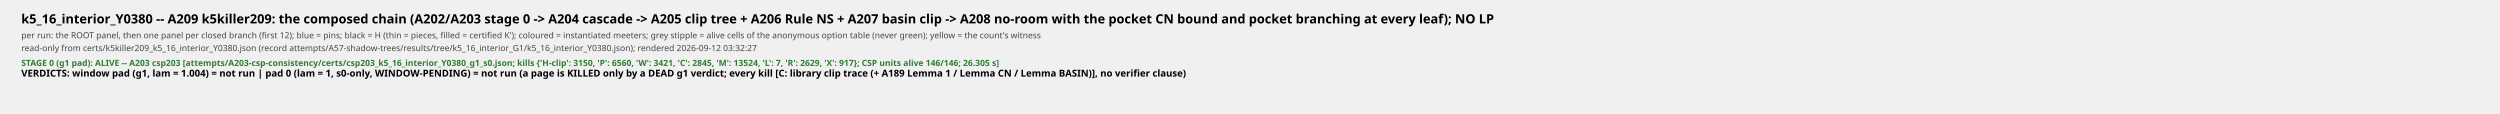
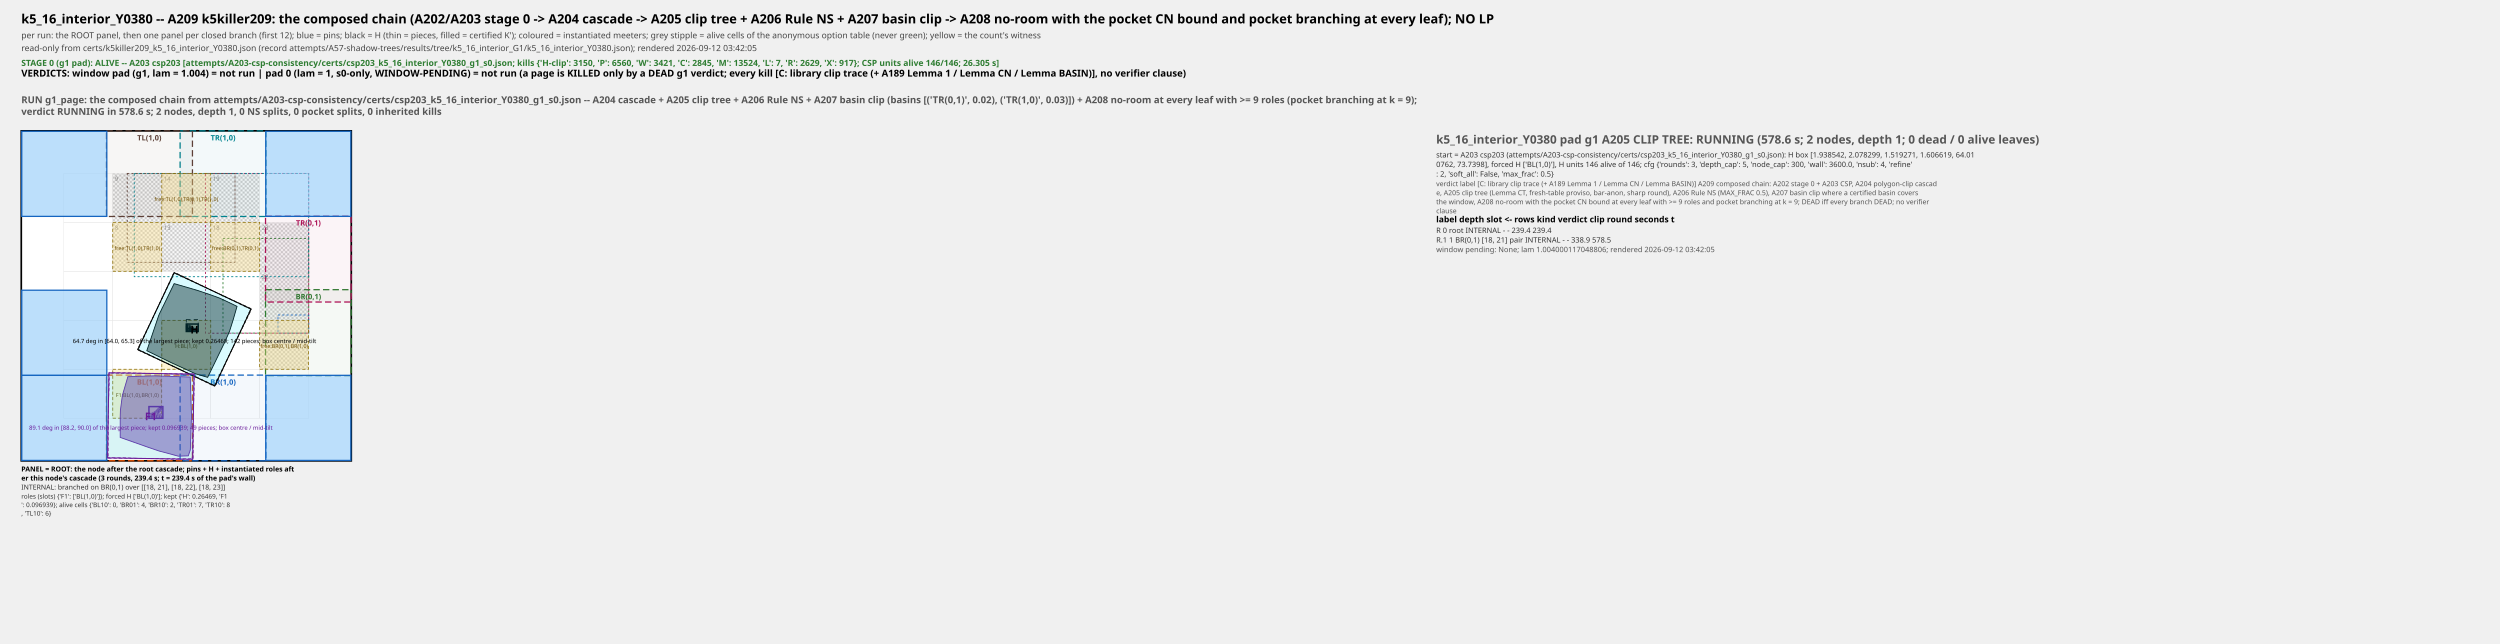
- <svg xmlns="http://www.w3.org/2000/svg" width="2350" height="107" font-family="Segoe UI, sans-serif" style="background:#fff">
+ <svg xmlns="http://www.w3.org/2000/svg" width="2350" height="605" font-family="Segoe UI, sans-serif" style="background:#fff">
  <defs>
    <pattern id="stipple" width="4" height="4" patternUnits="userSpaceOnUse">
      <rect width="4" height="4" fill="#f2f2f2" />
      <circle cx="1" cy="1" r="0.7" fill="#999" />
      <circle cx="3" cy="3" r="0.7" fill="#999" />
    </pattern>
  </defs>
  <text x="20.0" y="22.0" font-size="12" fill="#000" text-anchor="start" font-weight="bold">k5_16_interior_Y0380 -- A209 k5killer209: the composed chain (A202/A203 stage 0 -&gt; A204 cascade -&gt; A205 clip tree + A206 Rule NS + A207 basin clip -&gt; A208 no-room with the pocket CN bound and pocket branching at every leaf); NO LP</text>
  <text x="20.0" y="36.0" font-size="8" fill="#444" text-anchor="start">per run: the ROOT panel, then one panel per closed branch (first 12); blue = pins; black = H (thin = pieces, filled = certified K'); coloured = instantiated meeters; grey stipple = alive cells of the anonymous option table (never green); yellow = the count's witness</text>
-   <text x="20.0" y="48.0" font-size="8" fill="#444" text-anchor="start">read-only from certs/k5killer209_k5_16_interior_Y0380.json (record attempts/A57-shadow-trees/results/tree/k5_16_interior_G1/k5_16_interior_Y0380.json); rendered 2026-09-12 03:32:27</text>
+   <text x="20.0" y="48.0" font-size="8" fill="#444" text-anchor="start">read-only from certs/k5killer209_k5_16_interior_Y0380.json (record attempts/A57-shadow-trees/results/tree/k5_16_interior_G1/k5_16_interior_Y0380.json); rendered 2026-09-12 03:42:05</text>
  <text x="20.0" y="62.0" font-size="8" fill="#2e7d32" text-anchor="start" font-weight="bold">STAGE 0 (g1 pad): ALIVE -- A203 csp203 [attempts/A203-csp-consistency/certs/csp203_k5_16_interior_Y0380_g1_s0.json; kills {'H-clip': 3150, 'P': 6560, 'W': 3421, 'C': 2845, 'M': 13524, 'L': 7, 'R': 2629, 'X': 917}; CSP units alive 146/146; 26.305 s]</text>
  <text x="20.0" y="72.0" font-size="9" fill="#000" text-anchor="start" font-weight="bold">VERDICTS: window pad (g1, lam = 1.004) = not run | pad 0 (lam = 1, s0-only, WINDOW-PENDING) = not run   (a page is KILLED only by a DEAD g1 verdict; every kill [C: library clip trace (+ A189 Lemma 1 / Lemma CN / Lemma BASIN)], no verifier clause)</text>
+   <text x="20.0" y="97.0" font-size="9" fill="#555" text-anchor="start" font-weight="bold">RUN g1_page: the composed chain from attempts/A203-csp-consistency/certs/csp203_k5_16_interior_Y0380_g1_s0.json -- A204 cascade + A205 clip tree + A206 Rule NS + A207 basin clip (basins [('TR(0,1)', 0.02), ('TR(1,0)', 0.03)]) + A208 no-room at every leaf with &gt;= 9 roles (pocket branching at k = 9); </text>
+   <text x="20.0" y="108.0" font-size="9" fill="#555" text-anchor="start" font-weight="bold">verdict RUNNING in 578.6 s; 2 nodes, depth 1, 0 NS splits, 0 pocket splits, 0 inherited kills</text>
+   <text x="1350.0" y="135.0" font-size="11" fill="#555" text-anchor="start" font-weight="bold">k5_16_interior_Y0380  pad g1  A205 CLIP TREE: RUNNING  (578.6 s; 2 nodes, depth 1; 0 dead / 0 alive leaves)</text>
+   <text x="1350.0" y="148.0" font-size="7" fill="#333" text-anchor="start">start = A203 csp203 (attempts/A203-csp-consistency/certs/csp203_k5_16_interior_Y0380_g1_s0.json): H box [1.938542, 2.078299, 1.519271, 1.606619, 64.01</text>
+   <text x="1350.0" y="157.0" font-size="7" fill="#333" text-anchor="start">0762, 73.7398], forced H ['BL(1,0)'], H units 146 alive of 146; cfg {'rounds': 3, 'depth_cap': 5, 'node_cap': 300, 'wall': 3600.0, 'nsub': 4, 'refine'</text>
+   <text x="1350.0" y="166.0" font-size="7" fill="#333" text-anchor="start">: 2, 'soft_all': False, 'max_frac': 0.5}</text>
+   <text x="1350.0" y="175.0" font-size="6.5" fill="#555" text-anchor="start">verdict label [C: library clip trace (+ A189 Lemma 1 / Lemma CN / Lemma BASIN)] A209 composed chain: A202 stage 0 + A203 CSP, A204 polygon-clip cascad</text>
+   <text x="1350.0" y="183.5" font-size="6.5" fill="#555" text-anchor="start">e, A205 clip tree (Lemma CT, fresh-table proviso, bar-anon, sharp round), A206 Rule NS (MAX_FRAC 0.5), A207 basin clip where a certified basin covers </text>
+   <text x="1350.0" y="192.0" font-size="6.5" fill="#555" text-anchor="start">the window, A208 no-room with the pocket CN bound at every leaf with &gt;= 9 roles and pocket branching at k = 9; DEAD iff every branch DEAD; no verifier</text>
+   <text x="1350.0" y="200.5" font-size="6.5" fill="#555" text-anchor="start"> clause</text>
+   <text x="1350.0" y="209.0" font-size="8" fill="#000" text-anchor="start" font-weight="bold">label        depth  slot      &lt;- rows          kind   verdict   clip     round  seconds  t</text>
+   <text x="1350.0" y="219.0" font-size="7" fill="#333" text-anchor="start">R            0      root                              INTERNAL  -        -      239.4    239.4</text>
+   <text x="1350.0" y="228.0" font-size="7" fill="#333" text-anchor="start">R.1          1      BR(0,1)   [18, 21]         pair   INTERNAL  -        -      338.9    578.5</text>
+   <text x="1350.0" y="237.0" font-size="7" fill="#555" text-anchor="start">window pending: None; lam 1.004000117048806; rendered 2026-09-12 03:42:05</text>
+   <rect x="20.0" y="123.0" width="310.2" height="310.2" fill="#fff" fill-opacity="1.00" stroke="#000" stroke-width="1.60" />
+   <rect x="60.0" y="347.1" width="46.0" height="46.0" fill="#fff" fill-opacity="1.00" stroke="#ddd" stroke-width="0.30" />
+   <rect x="60.0" y="301.1" width="46.0" height="46.0" fill="#fff" fill-opacity="1.00" stroke="#ddd" stroke-width="0.30" />
+   <rect x="60.0" y="255.1" width="46.0" height="46.0" fill="#fff" fill-opacity="1.00" stroke="#ddd" stroke-width="0.30" />
+   <rect x="60.0" y="209.0" width="46.0" height="46.0" fill="#fff" fill-opacity="1.00" stroke="#ddd" stroke-width="0.30" />
+   <rect x="60.0" y="163.0" width="46.0" height="46.0" fill="#fff" fill-opacity="1.00" stroke="#ddd" stroke-width="0.30" />
+   <rect x="106.0" y="347.1" width="46.0" height="46.0" fill="#fff" fill-opacity="1.00" stroke="#ddd" stroke-width="0.30" />
+   <rect x="106.0" y="301.1" width="46.0" height="46.0" fill="#fff" fill-opacity="1.00" stroke="#ddd" stroke-width="0.30" />
+   <rect x="106.0" y="255.1" width="46.0" height="46.0" fill="#fff" fill-opacity="1.00" stroke="#ddd" stroke-width="0.30" />
+   <rect x="106.0" y="209.0" width="46.0" height="46.0" fill="url(#stipple)" fill-opacity="1.00" stroke="#ddd" stroke-width="0.30" />
+   <text x="108.0" y="216.0" font-size="5.5" fill="#888" text-anchor="start">8</text>
+   <rect x="106.0" y="163.0" width="46.0" height="46.0" fill="url(#stipple)" fill-opacity="1.00" stroke="#ddd" stroke-width="0.30" />
+   <text x="108.0" y="170.0" font-size="5.5" fill="#888" text-anchor="start">9</text>
+   <rect x="152.1" y="347.1" width="46.0" height="46.0" fill="#fff" fill-opacity="1.00" stroke="#ddd" stroke-width="0.30" />
+   <rect x="152.1" y="301.1" width="46.0" height="46.0" fill="#fff" fill-opacity="1.00" stroke="#ddd" stroke-width="0.30" />
+   <rect x="152.1" y="255.1" width="46.0" height="46.0" fill="#fff" fill-opacity="1.00" stroke="#ddd" stroke-width="0.30" />
+   <rect x="152.1" y="209.0" width="46.0" height="46.0" fill="url(#stipple)" fill-opacity="1.00" stroke="#ddd" stroke-width="0.30" />
+   <text x="154.1" y="216.0" font-size="5.5" fill="#888" text-anchor="start">13</text>
+   <rect x="152.1" y="163.0" width="46.0" height="46.0" fill="url(#stipple)" fill-opacity="1.00" stroke="#ddd" stroke-width="0.30" />
+   <text x="154.1" y="170.0" font-size="5.5" fill="#888" text-anchor="start">14</text>
+   <rect x="198.1" y="347.1" width="46.0" height="46.0" fill="#fff" fill-opacity="1.00" stroke="#ddd" stroke-width="0.30" />
+   <rect x="198.1" y="301.1" width="46.0" height="46.0" fill="#fff" fill-opacity="1.00" stroke="#ddd" stroke-width="0.30" />
+   <rect x="198.1" y="255.1" width="46.0" height="46.0" fill="#fff" fill-opacity="1.00" stroke="#ddd" stroke-width="0.30" />
+   <rect x="198.1" y="209.0" width="46.0" height="46.0" fill="url(#stipple)" fill-opacity="1.00" stroke="#ddd" stroke-width="0.30" />
+   <text x="200.1" y="216.0" font-size="5.5" fill="#888" text-anchor="start">18</text>
+   <rect x="198.1" y="163.0" width="46.0" height="46.0" fill="url(#stipple)" fill-opacity="1.00" stroke="#ddd" stroke-width="0.30" />
+   <text x="200.1" y="170.0" font-size="5.5" fill="#888" text-anchor="start">19</text>
+   <rect x="244.1" y="347.1" width="46.0" height="46.0" fill="#fff" fill-opacity="1.00" stroke="#ddd" stroke-width="0.30" />
+   <rect x="244.1" y="301.1" width="46.0" height="46.0" fill="url(#stipple)" fill-opacity="1.00" stroke="#ddd" stroke-width="0.30" />
+   <text x="246.1" y="308.1" font-size="5.5" fill="#888" text-anchor="start">21</text>
+   <rect x="244.1" y="255.1" width="46.0" height="46.0" fill="url(#stipple)" fill-opacity="1.00" stroke="#ddd" stroke-width="0.30" />
+   <text x="246.1" y="262.1" font-size="5.5" fill="#888" text-anchor="start">22</text>
+   <rect x="244.1" y="209.0" width="46.0" height="46.0" fill="url(#stipple)" fill-opacity="1.00" stroke="#ddd" stroke-width="0.30" />
+   <text x="246.1" y="216.0" font-size="5.5" fill="#888" text-anchor="start">23</text>
+   <rect x="244.1" y="163.0" width="46.0" height="46.0" fill="#fff" fill-opacity="1.00" stroke="#ddd" stroke-width="0.30" />
+   <rect x="100.0" y="352.6" width="80.9" height="80.5" fill="#e65100" fill-opacity="0.05" stroke="#e65100" stroke-width="1.20" stroke-dasharray="6,3" />
+   <text x="140.4" y="361.6" font-size="7" fill="#e65100" text-anchor="middle" font-weight="bold">BL(1,0)</text>
+   <rect x="249.6" y="272.3" width="80.5" height="80.9" fill="#2e7d32" fill-opacity="0.05" stroke="#2e7d32" stroke-width="1.20" stroke-dasharray="6,3" />
+   <text x="289.9" y="281.3" font-size="7" fill="#2e7d32" text-anchor="middle" font-weight="bold">BR(0,1)</text>
+   <rect x="209.6" y="224.2" width="80.6" height="88.9" fill="none" fill-opacity="0.00" stroke="#2e7d32" stroke-width="0.80" stroke-dasharray="2,2" />
+   <rect x="169.3" y="352.6" width="80.9" height="80.5" fill="#1565c0" fill-opacity="0.05" stroke="#1565c0" stroke-width="1.20" stroke-dasharray="6,3" />
+   <text x="209.7" y="361.6" font-size="7" fill="#1565c0" text-anchor="middle" font-weight="bold">BR(1,0)</text>
+   <rect x="261.3" y="296.1" width="28.9" height="17.1" fill="none" fill-opacity="0.00" stroke="#1565c0" stroke-width="0.80" stroke-dasharray="2,2" />
+   <rect x="249.6" y="203.0" width="80.5" height="80.9" fill="#ad1457" fill-opacity="0.05" stroke="#ad1457" stroke-width="1.20" stroke-dasharray="6,3" />
+   <text x="289.9" y="212.0" font-size="7" fill="#ad1457" text-anchor="middle" font-weight="bold">TR(0,1)</text>
+   <rect x="193.1" y="163.0" width="97.1" height="150.2" fill="none" fill-opacity="0.00" stroke="#ad1457" stroke-width="0.80" stroke-dasharray="2,2" />
+   <rect x="169.3" y="123.0" width="80.9" height="80.5" fill="#00838f" fill-opacity="0.05" stroke="#00838f" stroke-width="1.20" stroke-dasharray="6,3" />
+   <text x="209.7" y="132.0" font-size="7" fill="#00838f" text-anchor="middle" font-weight="bold">TR(1,0)</text>
+   <rect x="126.2" y="163.0" width="164.0" height="97.1" fill="none" fill-opacity="0.00" stroke="#00838f" stroke-width="0.80" stroke-dasharray="2,2" />
+   <rect x="100.0" y="123.0" width="80.9" height="80.5" fill="#5d4037" fill-opacity="0.05" stroke="#5d4037" stroke-width="1.20" stroke-dasharray="6,3" />
+   <text x="140.4" y="132.0" font-size="7" fill="#5d4037" text-anchor="middle" font-weight="bold">TL(1,0)</text>
+   <rect x="119.6" y="163.0" width="101.3" height="83.6" fill="none" fill-opacity="0.00" stroke="#5d4037" stroke-width="0.80" stroke-dasharray="2,2" />
+   <rect x="152.1" y="301.1" width="46.0" height="46.0" fill="#ffe082" fill-opacity="0.35" stroke="#8d6e00" stroke-width="0.70" stroke-dasharray="3,2" />
+   <text x="175.1" y="327.1" font-size="5" fill="#6d4c00" text-anchor="middle">H:BL(1,0)</text>
+   <rect x="106.0" y="347.1" width="46.0" height="46.0" fill="#ffe082" fill-opacity="0.35" stroke="#8d6e00" stroke-width="0.70" stroke-dasharray="3,2" />
+   <text x="129.1" y="373.2" font-size="5" fill="#6d4c00" text-anchor="middle">F1:BL(1,0),BR(1,0)</text>
+   <rect x="244.1" y="301.1" width="46.0" height="46.0" fill="#ffe082" fill-opacity="0.35" stroke="#8d6e00" stroke-width="0.70" stroke-dasharray="3,2" />
+   <text x="267.2" y="327.1" font-size="5" fill="#6d4c00" text-anchor="middle">free:BR(0,1),BR(1,0)</text>
+   <rect x="198.1" y="209.0" width="46.0" height="46.0" fill="#ffe082" fill-opacity="0.35" stroke="#8d6e00" stroke-width="0.70" stroke-dasharray="3,2" />
+   <text x="221.1" y="235.1" font-size="5" fill="#6d4c00" text-anchor="middle">free:BR(0,1),TR(0,1)</text>
+   <rect x="106.0" y="209.0" width="46.0" height="46.0" fill="#ffe082" fill-opacity="0.35" stroke="#8d6e00" stroke-width="0.70" stroke-dasharray="3,2" />
+   <text x="129.1" y="235.1" font-size="5" fill="#6d4c00" text-anchor="middle">free:TL(1,0),TR(1,0)</text>
+   <rect x="152.1" y="163.0" width="46.0" height="46.0" fill="#ffe082" fill-opacity="0.35" stroke="#8d6e00" stroke-width="0.70" stroke-dasharray="3,2" />
+   <text x="175.1" y="189.0" font-size="5" fill="#6d4c00" text-anchor="middle">free:TL(1,0),TR(0,1),TR(1,0)</text>
+   <polygon points="20.4,432.8 100.4,432.8 100.4,352.8 20.4,352.8" fill="#90caf9" fill-opacity="0.60" stroke="#1565c0" stroke-width="1.20" />
+   <polygon points="20.4,352.8 100.4,352.8 100.4,272.8 20.4,272.8" fill="#90caf9" fill-opacity="0.60" stroke="#1565c0" stroke-width="1.20" />
+   <polygon points="20.4,203.4 100.4,203.4 100.4,123.4 20.4,123.4" fill="#90caf9" fill-opacity="0.60" stroke="#1565c0" stroke-width="1.20" />
+   <polygon points="249.8,432.8 329.8,432.8 329.8,352.8 249.8,352.8" fill="#90caf9" fill-opacity="0.60" stroke="#1565c0" stroke-width="1.20" />
+   <polygon points="249.8,203.4 329.8,203.4 329.8,123.4 249.8,123.4" fill="#90caf9" fill-opacity="0.60" stroke="#1565c0" stroke-width="1.20" />
+   <rect x="175.1" y="300.4" width="11.2" height="11.2" fill="none" fill-opacity="0.00" stroke="#000" stroke-width="0.70" stroke-dasharray="4,3" />
+   <rect x="175.4" y="310.2" width="1.1" height="0.5" fill="none" fill-opacity="0.00" stroke="#000000" stroke-width="0.25" />
+   <rect x="175.1" y="310.2" width="1.4" height="0.8" fill="none" fill-opacity="0.00" stroke="#000000" stroke-width="0.25" />
+   <rect x="175.1" y="310.2" width="1.4" height="1.2" fill="none" fill-opacity="0.00" stroke="#000000" stroke-width="0.25" />
+   <rect x="175.1" y="310.2" width="1.4" height="1.4" fill="none" fill-opacity="0.00" stroke="#000000" stroke-width="0.25" />
+   <rect x="175.1" y="310.2" width="1.4" height="1.4" fill="none" fill-opacity="0.00" stroke="#000000" stroke-width="0.25" />
+   <rect x="175.5" y="308.8" width="1.0" height="0.5" fill="none" fill-opacity="0.00" stroke="#000000" stroke-width="0.25" />
+   <rect x="175.1" y="308.8" width="1.4" height="0.9" fill="none" fill-opacity="0.00" stroke="#000000" stroke-width="0.25" />
+   <rect x="175.1" y="308.8" width="1.4" height="1.4" fill="none" fill-opacity="0.00" stroke="#000000" stroke-width="0.25" />
+   <rect x="175.1" y="308.8" width="1.4" height="1.4" fill="none" fill-opacity="0.00" stroke="#000000" stroke-width="0.25" />
+   <rect x="175.1" y="308.8" width="1.4" height="1.4" fill="none" fill-opacity="0.00" stroke="#000000" stroke-width="0.25" />
+   <rect x="175.1" y="308.8" width="1.4" height="1.4" fill="none" fill-opacity="0.00" stroke="#000000" stroke-width="0.25" />
+   <rect x="175.1" y="308.8" width="1.4" height="1.4" fill="none" fill-opacity="0.00" stroke="#000000" stroke-width="0.25" />
+   <rect x="175.1" y="308.8" width="1.4" height="1.4" fill="none" fill-opacity="0.00" stroke="#000000" stroke-width="0.25" />
+   <rect x="175.1" y="307.4" width="1.4" height="1.4" fill="none" fill-opacity="0.00" stroke="#000000" stroke-width="0.25" />
+   <rect x="175.1" y="307.4" width="1.4" height="1.4" fill="none" fill-opacity="0.00" stroke="#000000" stroke-width="0.25" />
+   <rect x="175.1" y="307.4" width="1.4" height="1.4" fill="none" fill-opacity="0.00" stroke="#000000" stroke-width="0.25" />
+   <rect x="175.1" y="307.4" width="1.4" height="1.4" fill="none" fill-opacity="0.00" stroke="#000000" stroke-width="0.25" />
+   <rect x="175.1" y="307.4" width="1.4" height="1.4" fill="none" fill-opacity="0.00" stroke="#000000" stroke-width="0.25" />
+   <rect x="175.1" y="307.4" width="1.4" height="1.4" fill="none" fill-opacity="0.00" stroke="#000000" stroke-width="0.25" />
+   <rect x="175.1" y="307.4" width="1.4" height="1.4" fill="none" fill-opacity="0.00" stroke="#000000" stroke-width="0.25" />
+   <rect x="175.1" y="306.0" width="1.4" height="1.4" fill="none" fill-opacity="0.00" stroke="#000000" stroke-width="0.25" />
+   <rect x="175.1" y="306.0" width="1.4" height="1.4" fill="none" fill-opacity="0.00" stroke="#000000" stroke-width="0.25" />
+   <rect x="175.1" y="306.0" width="1.4" height="1.4" fill="none" fill-opacity="0.00" stroke="#000000" stroke-width="0.25" />
+   <rect x="175.1" y="306.0" width="1.4" height="1.4" fill="none" fill-opacity="0.00" stroke="#000000" stroke-width="0.25" />
+   <rect x="175.1" y="304.6" width="1.4" height="1.4" fill="none" fill-opacity="0.00" stroke="#000000" stroke-width="0.25" />
+   <rect x="175.1" y="304.6" width="1.4" height="1.4" fill="none" fill-opacity="0.00" stroke="#000000" stroke-width="0.25" />
+   <rect x="177.5" y="310.2" width="0.5" height="0.5" fill="none" fill-opacity="0.00" stroke="#000000" stroke-width="0.25" />
+   <rect x="176.5" y="310.2" width="1.4" height="0.6" fill="none" fill-opacity="0.00" stroke="#000000" stroke-width="0.25" />
+   <rect x="176.5" y="310.2" width="1.4" height="1.0" fill="none" fill-opacity="0.00" stroke="#000000" stroke-width="0.25" />
+   <rect x="176.5" y="310.2" width="1.4" height="1.3" fill="none" fill-opacity="0.00" stroke="#000000" stroke-width="0.25" />
+   <rect x="176.5" y="310.2" width="1.4" height="1.4" fill="none" fill-opacity="0.00" stroke="#000000" stroke-width="0.25" />
+   <rect x="176.5" y="310.2" width="1.4" height="1.4" fill="none" fill-opacity="0.00" stroke="#000000" stroke-width="0.25" />
+   <rect x="176.5" y="310.2" width="1.4" height="1.4" fill="none" fill-opacity="0.00" stroke="#000000" stroke-width="0.25" />
+   <rect x="176.5" y="308.8" width="1.4" height="1.1" fill="none" fill-opacity="0.00" stroke="#000000" stroke-width="0.25" />
+   <rect x="176.5" y="308.8" width="1.4" height="1.4" fill="none" fill-opacity="0.00" stroke="#000000" stroke-width="0.25" />
+   <rect x="176.5" y="308.8" width="1.4" height="1.4" fill="none" fill-opacity="0.00" stroke="#000000" stroke-width="0.25" />
+   <rect x="176.5" y="308.8" width="1.4" height="1.4" fill="none" fill-opacity="0.00" stroke="#000000" stroke-width="0.25" />
+   <rect x="176.5" y="308.8" width="1.4" height="1.4" fill="none" fill-opacity="0.00" stroke="#000000" stroke-width="0.25" />
+   <rect x="176.5" y="308.8" width="1.4" height="1.4" fill="none" fill-opacity="0.00" stroke="#000000" stroke-width="0.25" />
+   <rect x="176.5" y="308.8" width="1.4" height="1.4" fill="none" fill-opacity="0.00" stroke="#000000" stroke-width="0.25" />
+   <rect x="176.5" y="308.8" width="1.4" height="1.4" fill="none" fill-opacity="0.00" stroke="#000000" stroke-width="0.25" />
+   <rect x="176.5" y="307.4" width="1.4" height="1.4" fill="none" fill-opacity="0.00" stroke="#000000" stroke-width="0.25" />
+   <rect x="176.5" y="307.4" width="1.4" height="1.4" fill="none" fill-opacity="0.00" stroke="#000000" stroke-width="0.25" />
+   <rect x="176.5" y="307.4" width="1.4" height="1.4" fill="none" fill-opacity="0.00" stroke="#000000" stroke-width="0.25" />
+   <rect x="176.5" y="307.4" width="1.4" height="1.4" fill="none" fill-opacity="0.00" stroke="#000000" stroke-width="0.25" />
+   <rect x="176.5" y="307.4" width="1.4" height="1.4" fill="none" fill-opacity="0.00" stroke="#000000" stroke-width="0.25" />
+   <rect x="176.5" y="307.4" width="1.4" height="1.4" fill="none" fill-opacity="0.00" stroke="#000000" stroke-width="0.25" />
+   <rect x="176.5" y="306.0" width="1.4" height="1.4" fill="none" fill-opacity="0.00" stroke="#000000" stroke-width="0.25" />
+   <rect x="176.5" y="306.0" width="1.4" height="1.4" fill="none" fill-opacity="0.00" stroke="#000000" stroke-width="0.25" />
+   <rect x="176.5" y="306.0" width="1.4" height="1.4" fill="none" fill-opacity="0.00" stroke="#000000" stroke-width="0.25" />
+   <rect x="176.5" y="304.6" width="1.4" height="1.4" fill="none" fill-opacity="0.00" stroke="#000000" stroke-width="0.25" />
+   <rect x="178.5" y="310.2" width="0.7" height="0.5" fill="none" fill-opacity="0.00" stroke="#000000" stroke-width="0.25" />
+   <rect x="177.9" y="310.2" width="1.4" height="0.8" fill="none" fill-opacity="0.00" stroke="#000000" stroke-width="0.25" />
+   <rect x="177.9" y="310.2" width="1.4" height="1.1" fill="none" fill-opacity="0.00" stroke="#000000" stroke-width="0.25" />
+   <rect x="177.9" y="310.2" width="1.4" height="1.4" fill="none" fill-opacity="0.00" stroke="#000000" stroke-width="0.25" />
+   <rect x="177.9" y="310.2" width="1.4" height="1.4" fill="none" fill-opacity="0.00" stroke="#000000" stroke-width="0.25" />
+   <rect x="177.9" y="310.2" width="1.4" height="1.4" fill="none" fill-opacity="0.00" stroke="#000000" stroke-width="0.25" />
+   <rect x="177.9" y="310.2" width="1.4" height="1.4" fill="none" fill-opacity="0.00" stroke="#000000" stroke-width="0.25" />
+   <rect x="177.9" y="310.2" width="1.4" height="1.4" fill="none" fill-opacity="0.00" stroke="#000000" stroke-width="0.25" />
+   <rect x="177.9" y="308.8" width="1.4" height="1.4" fill="none" fill-opacity="0.00" stroke="#000000" stroke-width="0.25" />
+   <rect x="177.9" y="308.8" width="1.4" height="1.4" fill="none" fill-opacity="0.00" stroke="#000000" stroke-width="0.25" />
+   <rect x="177.9" y="308.8" width="1.4" height="1.4" fill="none" fill-opacity="0.00" stroke="#000000" stroke-width="0.25" />
+   <rect x="177.9" y="308.8" width="1.4" height="1.4" fill="none" fill-opacity="0.00" stroke="#000000" stroke-width="0.25" />
+   <rect x="177.9" y="308.8" width="1.4" height="1.4" fill="none" fill-opacity="0.00" stroke="#000000" stroke-width="0.25" />
+   <rect x="177.9" y="308.8" width="1.4" height="1.4" fill="none" fill-opacity="0.00" stroke="#000000" stroke-width="0.25" />
+   <rect x="177.9" y="308.8" width="1.4" height="1.4" fill="none" fill-opacity="0.00" stroke="#000000" stroke-width="0.25" />
+   <rect x="177.9" y="308.8" width="1.4" height="1.4" fill="none" fill-opacity="0.00" stroke="#000000" stroke-width="0.25" />
+   <rect x="177.9" y="307.4" width="1.4" height="1.4" fill="none" fill-opacity="0.00" stroke="#000000" stroke-width="0.25" />
+   <rect x="177.9" y="307.4" width="1.4" height="1.4" fill="none" fill-opacity="0.00" stroke="#000000" stroke-width="0.25" />
+   <rect x="177.9" y="307.4" width="1.4" height="1.4" fill="none" fill-opacity="0.00" stroke="#000000" stroke-width="0.25" />
+   <rect x="177.9" y="307.4" width="1.4" height="1.4" fill="none" fill-opacity="0.00" stroke="#000000" stroke-width="0.25" />
+   <rect x="177.9" y="307.4" width="1.4" height="1.4" fill="none" fill-opacity="0.00" stroke="#000000" stroke-width="0.25" />
+   <rect x="177.9" y="306.0" width="1.4" height="1.4" fill="none" fill-opacity="0.00" stroke="#000000" stroke-width="0.25" />
+   <rect x="177.9" y="306.0" width="1.4" height="1.4" fill="none" fill-opacity="0.00" stroke="#000000" stroke-width="0.25" />
+   <rect x="179.3" y="310.2" width="1.4" height="1.0" fill="none" fill-opacity="0.00" stroke="#000000" stroke-width="0.25" />
+   <rect x="179.3" y="310.2" width="1.4" height="1.4" fill="none" fill-opacity="0.00" stroke="#000000" stroke-width="0.25" />
+   <rect x="179.3" y="310.2" width="1.4" height="1.4" fill="none" fill-opacity="0.00" stroke="#000000" stroke-width="0.25" />
+   <rect x="179.3" y="310.2" width="1.4" height="1.4" fill="none" fill-opacity="0.00" stroke="#000000" stroke-width="0.25" />
+   <rect x="179.3" y="310.2" width="1.4" height="1.4" fill="none" fill-opacity="0.00" stroke="#000000" stroke-width="0.25" />
+   <rect x="179.3" y="310.2" width="1.4" height="1.4" fill="none" fill-opacity="0.00" stroke="#000000" stroke-width="0.25" />
+   <rect x="179.3" y="310.2" width="1.4" height="1.4" fill="none" fill-opacity="0.00" stroke="#000000" stroke-width="0.25" />
+   <rect x="179.3" y="310.2" width="1.4" height="1.4" fill="none" fill-opacity="0.00" stroke="#000000" stroke-width="0.25" />
+   <rect x="179.3" y="308.8" width="1.4" height="1.4" fill="none" fill-opacity="0.00" stroke="#000000" stroke-width="0.25" />
+   <rect x="179.3" y="308.8" width="1.4" height="1.4" fill="none" fill-opacity="0.00" stroke="#000000" stroke-width="0.25" />
+   <rect x="179.3" y="308.8" width="1.4" height="1.4" fill="none" fill-opacity="0.00" stroke="#000000" stroke-width="0.25" />
+   <rect x="179.3" y="308.8" width="1.4" height="1.4" fill="none" fill-opacity="0.00" stroke="#000000" stroke-width="0.25" />
+   <rect x="179.3" y="308.8" width="1.4" height="1.4" fill="none" fill-opacity="0.00" stroke="#000000" stroke-width="0.25" />
+   <rect x="179.3" y="308.8" width="1.4" height="1.4" fill="none" fill-opacity="0.00" stroke="#000000" stroke-width="0.25" />
+   <rect x="179.3" y="308.8" width="1.4" height="1.4" fill="none" fill-opacity="0.00" stroke="#000000" stroke-width="0.25" />
+   <rect x="179.3" y="308.8" width="1.4" height="1.4" fill="none" fill-opacity="0.00" stroke="#000000" stroke-width="0.25" />
+   <rect x="179.3" y="307.4" width="1.4" height="1.4" fill="none" fill-opacity="0.00" stroke="#000000" stroke-width="0.25" />
+   <rect x="179.3" y="307.4" width="1.4" height="1.4" fill="none" fill-opacity="0.00" stroke="#000000" stroke-width="0.25" />
+   <rect x="179.3" y="307.4" width="1.4" height="1.4" fill="none" fill-opacity="0.00" stroke="#000000" stroke-width="0.25" />
+   <rect x="179.3" y="307.4" width="1.4" height="1.4" fill="none" fill-opacity="0.00" stroke="#000000" stroke-width="0.25" />
+   <rect x="179.3" y="306.0" width="1.4" height="1.4" fill="none" fill-opacity="0.00" stroke="#000000" stroke-width="0.25" />
+   <rect x="180.7" y="310.2" width="1.4" height="1.4" fill="none" fill-opacity="0.00" stroke="#000000" stroke-width="0.25" />
+   <rect x="180.7" y="310.2" width="1.4" height="1.4" fill="none" fill-opacity="0.00" stroke="#000000" stroke-width="0.25" />
+   <rect x="180.7" y="310.2" width="1.4" height="1.4" fill="none" fill-opacity="0.00" stroke="#000000" stroke-width="0.25" />
+   <rect x="180.7" y="310.2" width="1.4" height="1.4" fill="none" fill-opacity="0.00" stroke="#000000" stroke-width="0.25" />
+   <rect x="180.7" y="310.2" width="1.4" height="1.4" fill="none" fill-opacity="0.00" stroke="#000000" stroke-width="0.25" />
+   <rect x="180.7" y="310.2" width="1.4" height="1.4" fill="none" fill-opacity="0.00" stroke="#000000" stroke-width="0.25" />
+   <rect x="180.7" y="310.2" width="1.4" height="1.4" fill="none" fill-opacity="0.00" stroke="#000000" stroke-width="0.25" />
+   <rect x="180.7" y="310.2" width="1.4" height="1.4" fill="none" fill-opacity="0.00" stroke="#000000" stroke-width="0.25" />
+   <rect x="180.7" y="308.8" width="1.4" height="1.4" fill="none" fill-opacity="0.00" stroke="#000000" stroke-width="0.25" />
+   <rect x="180.7" y="308.8" width="1.4" height="1.4" fill="none" fill-opacity="0.00" stroke="#000000" stroke-width="0.25" />
+   <rect x="180.7" y="308.8" width="1.4" height="1.4" fill="none" fill-opacity="0.00" stroke="#000000" stroke-width="0.25" />
+   <rect x="180.7" y="308.8" width="1.4" height="1.4" fill="none" fill-opacity="0.00" stroke="#000000" stroke-width="0.25" />
+   <rect x="180.7" y="308.8" width="1.4" height="1.4" fill="none" fill-opacity="0.00" stroke="#000000" stroke-width="0.25" />
+   <rect x="180.7" y="308.8" width="1.4" height="1.4" fill="none" fill-opacity="0.00" stroke="#000000" stroke-width="0.25" />
+   <rect x="180.7" y="307.4" width="1.4" height="1.4" fill="none" fill-opacity="0.00" stroke="#000000" stroke-width="0.25" />
+   <rect x="180.7" y="307.4" width="1.4" height="1.4" fill="none" fill-opacity="0.00" stroke="#000000" stroke-width="0.25" />
+   <rect x="182.1" y="310.2" width="1.4" height="1.4" fill="none" fill-opacity="0.00" stroke="#000000" stroke-width="0.25" />
+   <rect x="182.1" y="310.2" width="1.4" height="1.4" fill="none" fill-opacity="0.00" stroke="#000000" stroke-width="0.25" />
+   <rect x="182.1" y="310.2" width="1.4" height="1.4" fill="none" fill-opacity="0.00" stroke="#000000" stroke-width="0.25" />
+   <rect x="182.1" y="310.2" width="1.4" height="1.4" fill="none" fill-opacity="0.00" stroke="#000000" stroke-width="0.25" />
+   <rect x="182.1" y="310.2" width="1.4" height="1.4" fill="none" fill-opacity="0.00" stroke="#000000" stroke-width="0.25" />
+   <rect x="182.1" y="310.2" width="1.4" height="1.4" fill="none" fill-opacity="0.00" stroke="#000000" stroke-width="0.25" />
+   <rect x="182.1" y="310.2" width="1.4" height="1.4" fill="none" fill-opacity="0.00" stroke="#000000" stroke-width="0.25" />
+   <rect x="182.1" y="310.2" width="1.4" height="1.4" fill="none" fill-opacity="0.00" stroke="#000000" stroke-width="0.25" />
+   <rect x="182.1" y="308.8" width="1.4" height="1.4" fill="none" fill-opacity="0.00" stroke="#000000" stroke-width="0.25" />
+   <rect x="182.1" y="308.8" width="1.4" height="1.4" fill="none" fill-opacity="0.00" stroke="#000000" stroke-width="0.25" />
+   <rect x="182.1" y="308.8" width="1.4" height="1.4" fill="none" fill-opacity="0.00" stroke="#000000" stroke-width="0.25" />
+   <rect x="182.1" y="308.8" width="1.4" height="1.4" fill="none" fill-opacity="0.00" stroke="#000000" stroke-width="0.25" />
+   <rect x="182.1" y="307.4" width="1.4" height="1.4" fill="none" fill-opacity="0.00" stroke="#000000" stroke-width="0.25" />
+   <rect x="183.5" y="310.2" width="1.4" height="1.4" fill="none" fill-opacity="0.00" stroke="#000000" stroke-width="0.25" />
+   <rect x="183.5" y="310.2" width="1.4" height="1.4" fill="none" fill-opacity="0.00" stroke="#000000" stroke-width="0.25" />
+   <rect x="183.5" y="310.2" width="1.4" height="1.4" fill="none" fill-opacity="0.00" stroke="#000000" stroke-width="0.25" />
+   <rect x="183.5" y="310.2" width="1.4" height="1.4" fill="none" fill-opacity="0.00" stroke="#000000" stroke-width="0.25" />
+   <rect x="183.5" y="310.2" width="1.4" height="1.4" fill="none" fill-opacity="0.00" stroke="#000000" stroke-width="0.25" />
+   <rect x="183.5" y="310.2" width="1.4" height="1.4" fill="none" fill-opacity="0.00" stroke="#000000" stroke-width="0.25" />
+   <rect x="183.5" y="310.2" width="1.4" height="1.4" fill="none" fill-opacity="0.00" stroke="#000000" stroke-width="0.25" />
+   <rect x="183.5" y="310.2" width="1.4" height="1.4" fill="none" fill-opacity="0.00" stroke="#000000" stroke-width="0.25" />
+   <rect x="183.5" y="308.8" width="1.4" height="1.4" fill="none" fill-opacity="0.00" stroke="#000000" stroke-width="0.25" />
+   <rect x="183.5" y="308.8" width="1.4" height="1.4" fill="none" fill-opacity="0.00" stroke="#000000" stroke-width="0.25" />
+   <rect x="183.5" y="308.8" width="1.4" height="1.4" fill="none" fill-opacity="0.00" stroke="#000000" stroke-width="0.25" />
+   <rect x="184.9" y="310.2" width="1.4" height="1.4" fill="none" fill-opacity="0.00" stroke="#000000" stroke-width="0.25" />
+   <rect x="184.9" y="310.2" width="1.4" height="1.4" fill="none" fill-opacity="0.00" stroke="#000000" stroke-width="0.25" />
+   <rect x="184.9" y="310.2" width="1.4" height="1.4" fill="none" fill-opacity="0.00" stroke="#000000" stroke-width="0.25" />
+   <rect x="184.9" y="310.2" width="1.4" height="1.4" fill="none" fill-opacity="0.00" stroke="#000000" stroke-width="0.25" />
+   <rect x="184.9" y="310.2" width="1.4" height="1.4" fill="none" fill-opacity="0.00" stroke="#000000" stroke-width="0.25" />
+   <rect x="184.9" y="310.2" width="1.4" height="1.4" fill="none" fill-opacity="0.00" stroke="#000000" stroke-width="0.25" />
+   <rect x="184.9" y="308.8" width="1.4" height="1.4" fill="none" fill-opacity="0.00" stroke="#000000" stroke-width="0.25" />
+   <rect x="175.1" y="304.6" width="11.2" height="7.0" fill="none" fill-opacity="0.00" stroke="#000000" stroke-width="1.40" />
+   <polygon points="138.0,329.7 161.2,341.0 183.9,351.4 195.2,354.7 211.0,322.2 215.8,311.3 219.2,300.5 222.8,288.0 211.6,282.6 206.4,280.2 198.1,277.2 186.3,273.2 163.7,266.6 150.3,294.1 149.1,296.8 148.4,298.9" fill="#000000" fill-opacity="0.45" stroke="#000000" stroke-width="0.80" />
+   <polygon points="201.8,362.8 236.0,290.5 163.7,256.3 129.5,328.6" fill="#00e5ff" fill-opacity="0.15" stroke="#000000" stroke-width="1.00" />
+   <polygon points="201.2,363.0 236.3,291.1 164.3,256.0 129.3,328.0" fill="none" fill-opacity="0.00" stroke="#000000" stroke-width="0.50" stroke-dasharray="3,2" />
+   <polygon points="202.4,362.6 235.8,289.9 163.2,256.5 129.7,329.1" fill="none" fill-opacity="0.00" stroke="#000000" stroke-width="0.50" stroke-dasharray="3,2" />
+   <text x="182.8" y="313.5" font-size="10" fill="#000000" text-anchor="middle" font-weight="bold">H</text>
+   <text x="182.8" y="322.5" font-size="5.5" fill="#000000" text-anchor="middle">64.7 deg in [64.0, 65.3] of the largest piece; kept 0.26469; 142 pieces; box centre / mid-tilt</text>
+   <rect x="140.0" y="389.6" width="2.5" height="3.5" fill="none" fill-opacity="0.00" stroke="#6a1b9a" stroke-width="0.25" />
+   <rect x="141.2" y="390.8" width="1.3" height="1.1" fill="none" fill-opacity="0.00" stroke="#6a1b9a" stroke-width="0.25" />
+   <rect x="142.5" y="390.8" width="2.5" height="2.4" fill="none" fill-opacity="0.00" stroke="#6a1b9a" stroke-width="0.25" />
+   <rect x="142.5" y="391.4" width="1.1" height="0.5" fill="none" fill-opacity="0.00" stroke="#6a1b9a" stroke-width="0.25" />
+   <rect x="144.9" y="391.7" width="2.5" height="1.4" fill="none" fill-opacity="0.00" stroke="#6a1b9a" stroke-width="0.25" />
+   <rect x="147.4" y="392.5" width="2.5" height="0.7" fill="none" fill-opacity="0.00" stroke="#6a1b9a" stroke-width="0.25" />
+   <rect x="150.9" y="382.2" width="0.5" height="0.5" fill="none" fill-opacity="0.00" stroke="#6a1b9a" stroke-width="0.25" />
+   <rect x="150.8" y="382.3" width="0.5" height="0.5" fill="none" fill-opacity="0.00" stroke="#6a1b9a" stroke-width="0.25" />
+   <rect x="150.7" y="382.3" width="0.5" height="0.5" fill="none" fill-opacity="0.00" stroke="#6a1b9a" stroke-width="0.25" />
+   <rect x="150.4" y="382.4" width="0.7" height="0.5" fill="none" fill-opacity="0.00" stroke="#6a1b9a" stroke-width="0.25" />
+   <rect x="150.1" y="382.5" width="1.0" height="0.5" fill="none" fill-opacity="0.00" stroke="#6a1b9a" stroke-width="0.25" />
+   <rect x="151.1" y="382.6" width="0.5" height="0.5" fill="none" fill-opacity="0.00" stroke="#6a1b9a" stroke-width="0.25" />
+   <rect x="151.1" y="382.8" width="0.6" height="0.5" fill="none" fill-opacity="0.00" stroke="#6a1b9a" stroke-width="0.25" />
+   <rect x="149.9" y="382.7" width="1.0" height="0.6" fill="none" fill-opacity="0.00" stroke="#6a1b9a" stroke-width="0.25" />
+   <rect x="149.6" y="382.8" width="1.2" height="0.7" fill="none" fill-opacity="0.00" stroke="#6a1b9a" stroke-width="0.25" />
+   <rect x="150.8" y="383.0" width="1.0" height="0.5" fill="none" fill-opacity="0.00" stroke="#6a1b9a" stroke-width="0.25" />
+   <rect x="150.8" y="383.2" width="1.1" height="0.5" fill="none" fill-opacity="0.00" stroke="#6a1b9a" stroke-width="0.25" />
+   <rect x="149.1" y="382.9" width="1.8" height="1.2" fill="none" fill-opacity="0.00" stroke="#6a1b9a" stroke-width="0.25" />
+   <rect x="148.5" y="383.5" width="2.3" height="1.1" fill="none" fill-opacity="0.00" stroke="#6a1b9a" stroke-width="0.25" />
+   <rect x="150.8" y="383.5" width="2.3" height="0.7" fill="none" fill-opacity="0.00" stroke="#6a1b9a" stroke-width="0.25" />
+   <rect x="150.8" y="384.2" width="1.9" height="0.5" fill="none" fill-opacity="0.00" stroke="#6a1b9a" stroke-width="0.25" />
+   <rect x="147.9" y="384.2" width="2.3" height="1.1" fill="none" fill-opacity="0.00" stroke="#6a1b9a" stroke-width="0.25" />
+   <rect x="147.3" y="384.8" width="2.9" height="1.0" fill="none" fill-opacity="0.00" stroke="#6a1b9a" stroke-width="0.25" />
+   <rect x="150.2" y="384.7" width="2.0" height="0.5" fill="none" fill-opacity="0.00" stroke="#6a1b9a" stroke-width="0.25" />
+   <rect x="150.2" y="385.5" width="1.5" height="0.5" fill="none" fill-opacity="0.00" stroke="#6a1b9a" stroke-width="0.25" />
+   <rect x="146.8" y="385.4" width="2.5" height="1.0" fill="none" fill-opacity="0.00" stroke="#6a1b9a" stroke-width="0.25" />
+   <rect x="146.2" y="385.9" width="3.1" height="1.1" fill="none" fill-opacity="0.00" stroke="#6a1b9a" stroke-width="0.25" />
+   <rect x="149.2" y="386.0" width="2.1" height="0.5" fill="none" fill-opacity="0.00" stroke="#6a1b9a" stroke-width="0.25" />
+   <rect x="149.2" y="386.7" width="1.5" height="0.5" fill="none" fill-opacity="0.00" stroke="#6a1b9a" stroke-width="0.25" />
+   <rect x="145.6" y="386.4" width="3.1" height="1.2" fill="none" fill-opacity="0.00" stroke="#6a1b9a" stroke-width="0.25" />
+   <rect x="145.0" y="386.9" width="3.7" height="1.3" fill="none" fill-opacity="0.00" stroke="#6a1b9a" stroke-width="0.25" />
+   <rect x="148.6" y="387.3" width="1.5" height="0.5" fill="none" fill-opacity="0.00" stroke="#6a1b9a" stroke-width="0.25" />
+   <rect x="148.6" y="388.0" width="0.8" height="0.5" fill="none" fill-opacity="0.00" stroke="#6a1b9a" stroke-width="0.25" />
+   <rect x="143.7" y="387.3" width="2.3" height="2.1" fill="none" fill-opacity="0.00" stroke="#6a1b9a" stroke-width="0.25" />
+   <rect x="146.0" y="387.8" width="2.3" height="1.6" fill="none" fill-opacity="0.00" stroke="#6a1b9a" stroke-width="0.25" />
+   <rect x="142.5" y="388.0" width="2.9" height="2.7" fill="none" fill-opacity="0.00" stroke="#6a1b9a" stroke-width="0.25" />
+   <rect x="145.4" y="388.8" width="2.9" height="1.8" fill="none" fill-opacity="0.00" stroke="#6a1b9a" stroke-width="0.25" />
+   <rect x="148.3" y="388.5" width="2.4" height="0.9" fill="none" fill-opacity="0.00" stroke="#6a1b9a" stroke-width="0.25" />
+   <rect x="150.6" y="389.1" width="2.4" height="0.5" fill="none" fill-opacity="0.00" stroke="#6a1b9a" stroke-width="0.25" />
+   <rect x="148.3" y="389.7" width="1.9" height="1.0" fill="none" fill-opacity="0.00" stroke="#6a1b9a" stroke-width="0.25" />
+   <rect x="150.2" y="390.2" width="1.9" height="0.5" fill="none" fill-opacity="0.00" stroke="#6a1b9a" stroke-width="0.25" />
+   <rect x="141.2" y="388.7" width="2.9" height="3.2" fill="none" fill-opacity="0.00" stroke="#6a1b9a" stroke-width="0.25" />
+   <rect x="144.1" y="389.6" width="2.9" height="2.3" fill="none" fill-opacity="0.00" stroke="#6a1b9a" stroke-width="0.25" />
+   <rect x="140.0" y="388.9" width="3.5" height="4.2" fill="none" fill-opacity="0.00" stroke="#6a1b9a" stroke-width="0.25" />
+   <rect x="143.5" y="390.4" width="3.5" height="2.8" fill="none" fill-opacity="0.00" stroke="#6a1b9a" stroke-width="0.25" />
+   <rect x="147.0" y="390.4" width="2.6" height="1.5" fill="none" fill-opacity="0.00" stroke="#6a1b9a" stroke-width="0.25" />
+   <rect x="149.6" y="391.2" width="2.6" height="0.8" fill="none" fill-opacity="0.00" stroke="#6a1b9a" stroke-width="0.25" />
+   <rect x="147.0" y="391.4" width="3.0" height="1.7" fill="none" fill-opacity="0.00" stroke="#6a1b9a" stroke-width="0.25" />
+   <rect x="150.0" y="392.3" width="3.0" height="0.9" fill="none" fill-opacity="0.00" stroke="#6a1b9a" stroke-width="0.25" />
+   <rect x="140.0" y="382.2" width="13.1" height="11.0" fill="none" fill-opacity="0.00" stroke="#6a1b9a" stroke-width="1.40" />
+   <polygon points="113.0,411.2 137.7,419.9 145.0,422.4 149.7,424.0 167.6,428.8 177.0,428.5 178.9,422.9 180.0,391.0 178.8,354.4 144.9,353.3 120.2,354.1 115.0,371.8 113.4,384.1 113.2,385.2 113.0,391.9 113.0,393.2" fill="#6a1b9a" fill-opacity="0.45" stroke="#6a1b9a" stroke-width="0.80" />
+   <polygon points="181.1,431.7 182.4,351.7 102.4,350.4 101.1,430.4" fill="#00e5ff" fill-opacity="0.15" stroke="#6a1b9a" stroke-width="1.00" />
+   <polygon points="180.5,432.3 183.0,352.3 103.0,349.8 100.5,429.8" fill="none" fill-opacity="0.00" stroke="#6a1b9a" stroke-width="0.50" stroke-dasharray="3,2" />
+   <polygon points="181.8,431.0 181.8,351.0 101.8,351.0 101.8,431.0" fill="none" fill-opacity="0.00" stroke="#6a1b9a" stroke-width="0.50" stroke-dasharray="3,2" />
+   <text x="141.8" y="395.0" font-size="10" fill="#6a1b9a" text-anchor="middle" font-weight="bold">F1</text>
+   <text x="141.8" y="404.0" font-size="5.5" fill="#6a1b9a" text-anchor="middle">89.1 deg in [88.2, 90.0] of the largest piece; kept 0.096939; 49 pieces; box centre / mid-tilt</text>
+   <text x="20.0" y="443.2" font-size="6.5" fill="#000" text-anchor="start" font-weight="bold">PANEL = ROOT: the node after the root cascade; pins + H + instantiated roles aft</text>
+   <text x="20.0" y="451.7" font-size="6.5" fill="#000" text-anchor="start" font-weight="bold">er this node's cascade (3 rounds, 239.4 s; t = 239.4 s of the pad's wall)</text>
+   <text x="20.0" y="460.2" font-size="6.5" fill="#333" text-anchor="start">INTERNAL: branched on BR(0,1) over [[18, 21], [18, 22], [18, 23]]</text>
+   <text x="20.0" y="468.7" font-size="6" fill="#333" text-anchor="start">roles (slots) {'F1': ['BL(1,0)']}; forced H ['BL(1,0)']; kept {'H': 0.26469, 'F1</text>
+   <text x="20.0" y="476.7" font-size="6" fill="#333" text-anchor="start">': 0.096939}; alive cells {'BL10': 0, 'BR01': 4, 'BR10': 2, 'TR01': 7, 'TR10': 8</text>
+   <text x="20.0" y="484.7" font-size="6" fill="#333" text-anchor="start">, 'TL10': 6}</text>
</svg>
